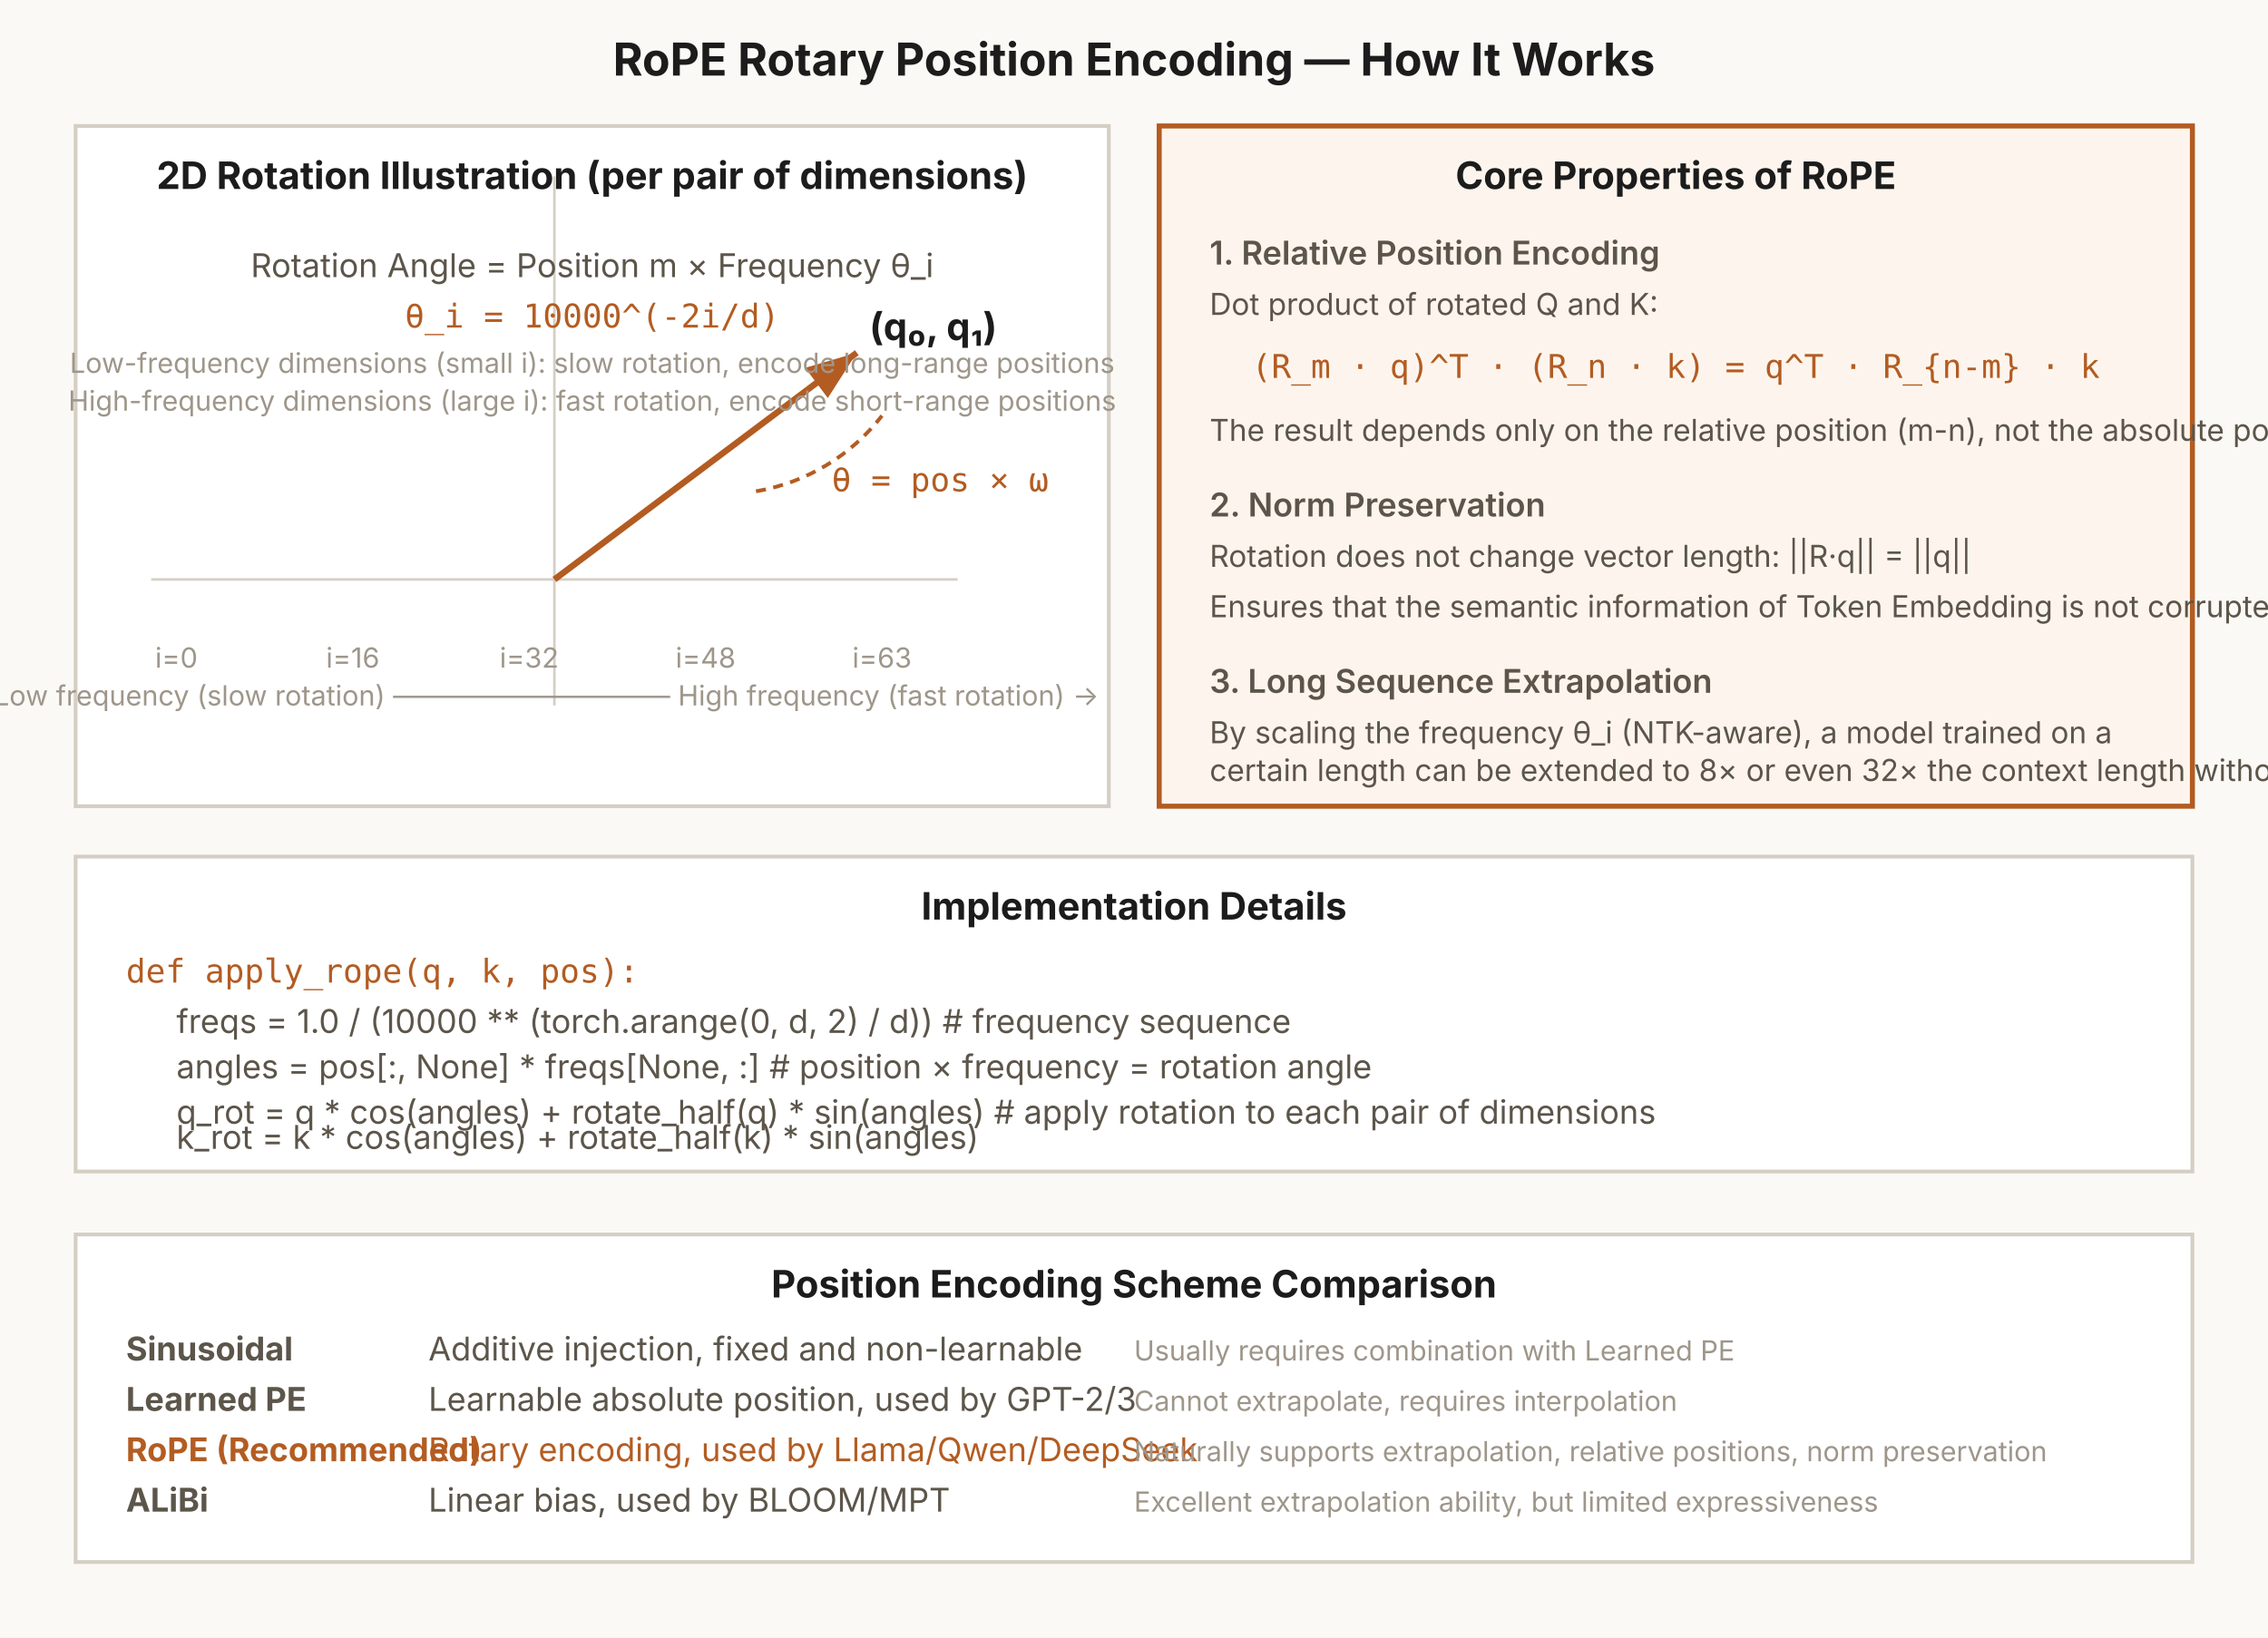
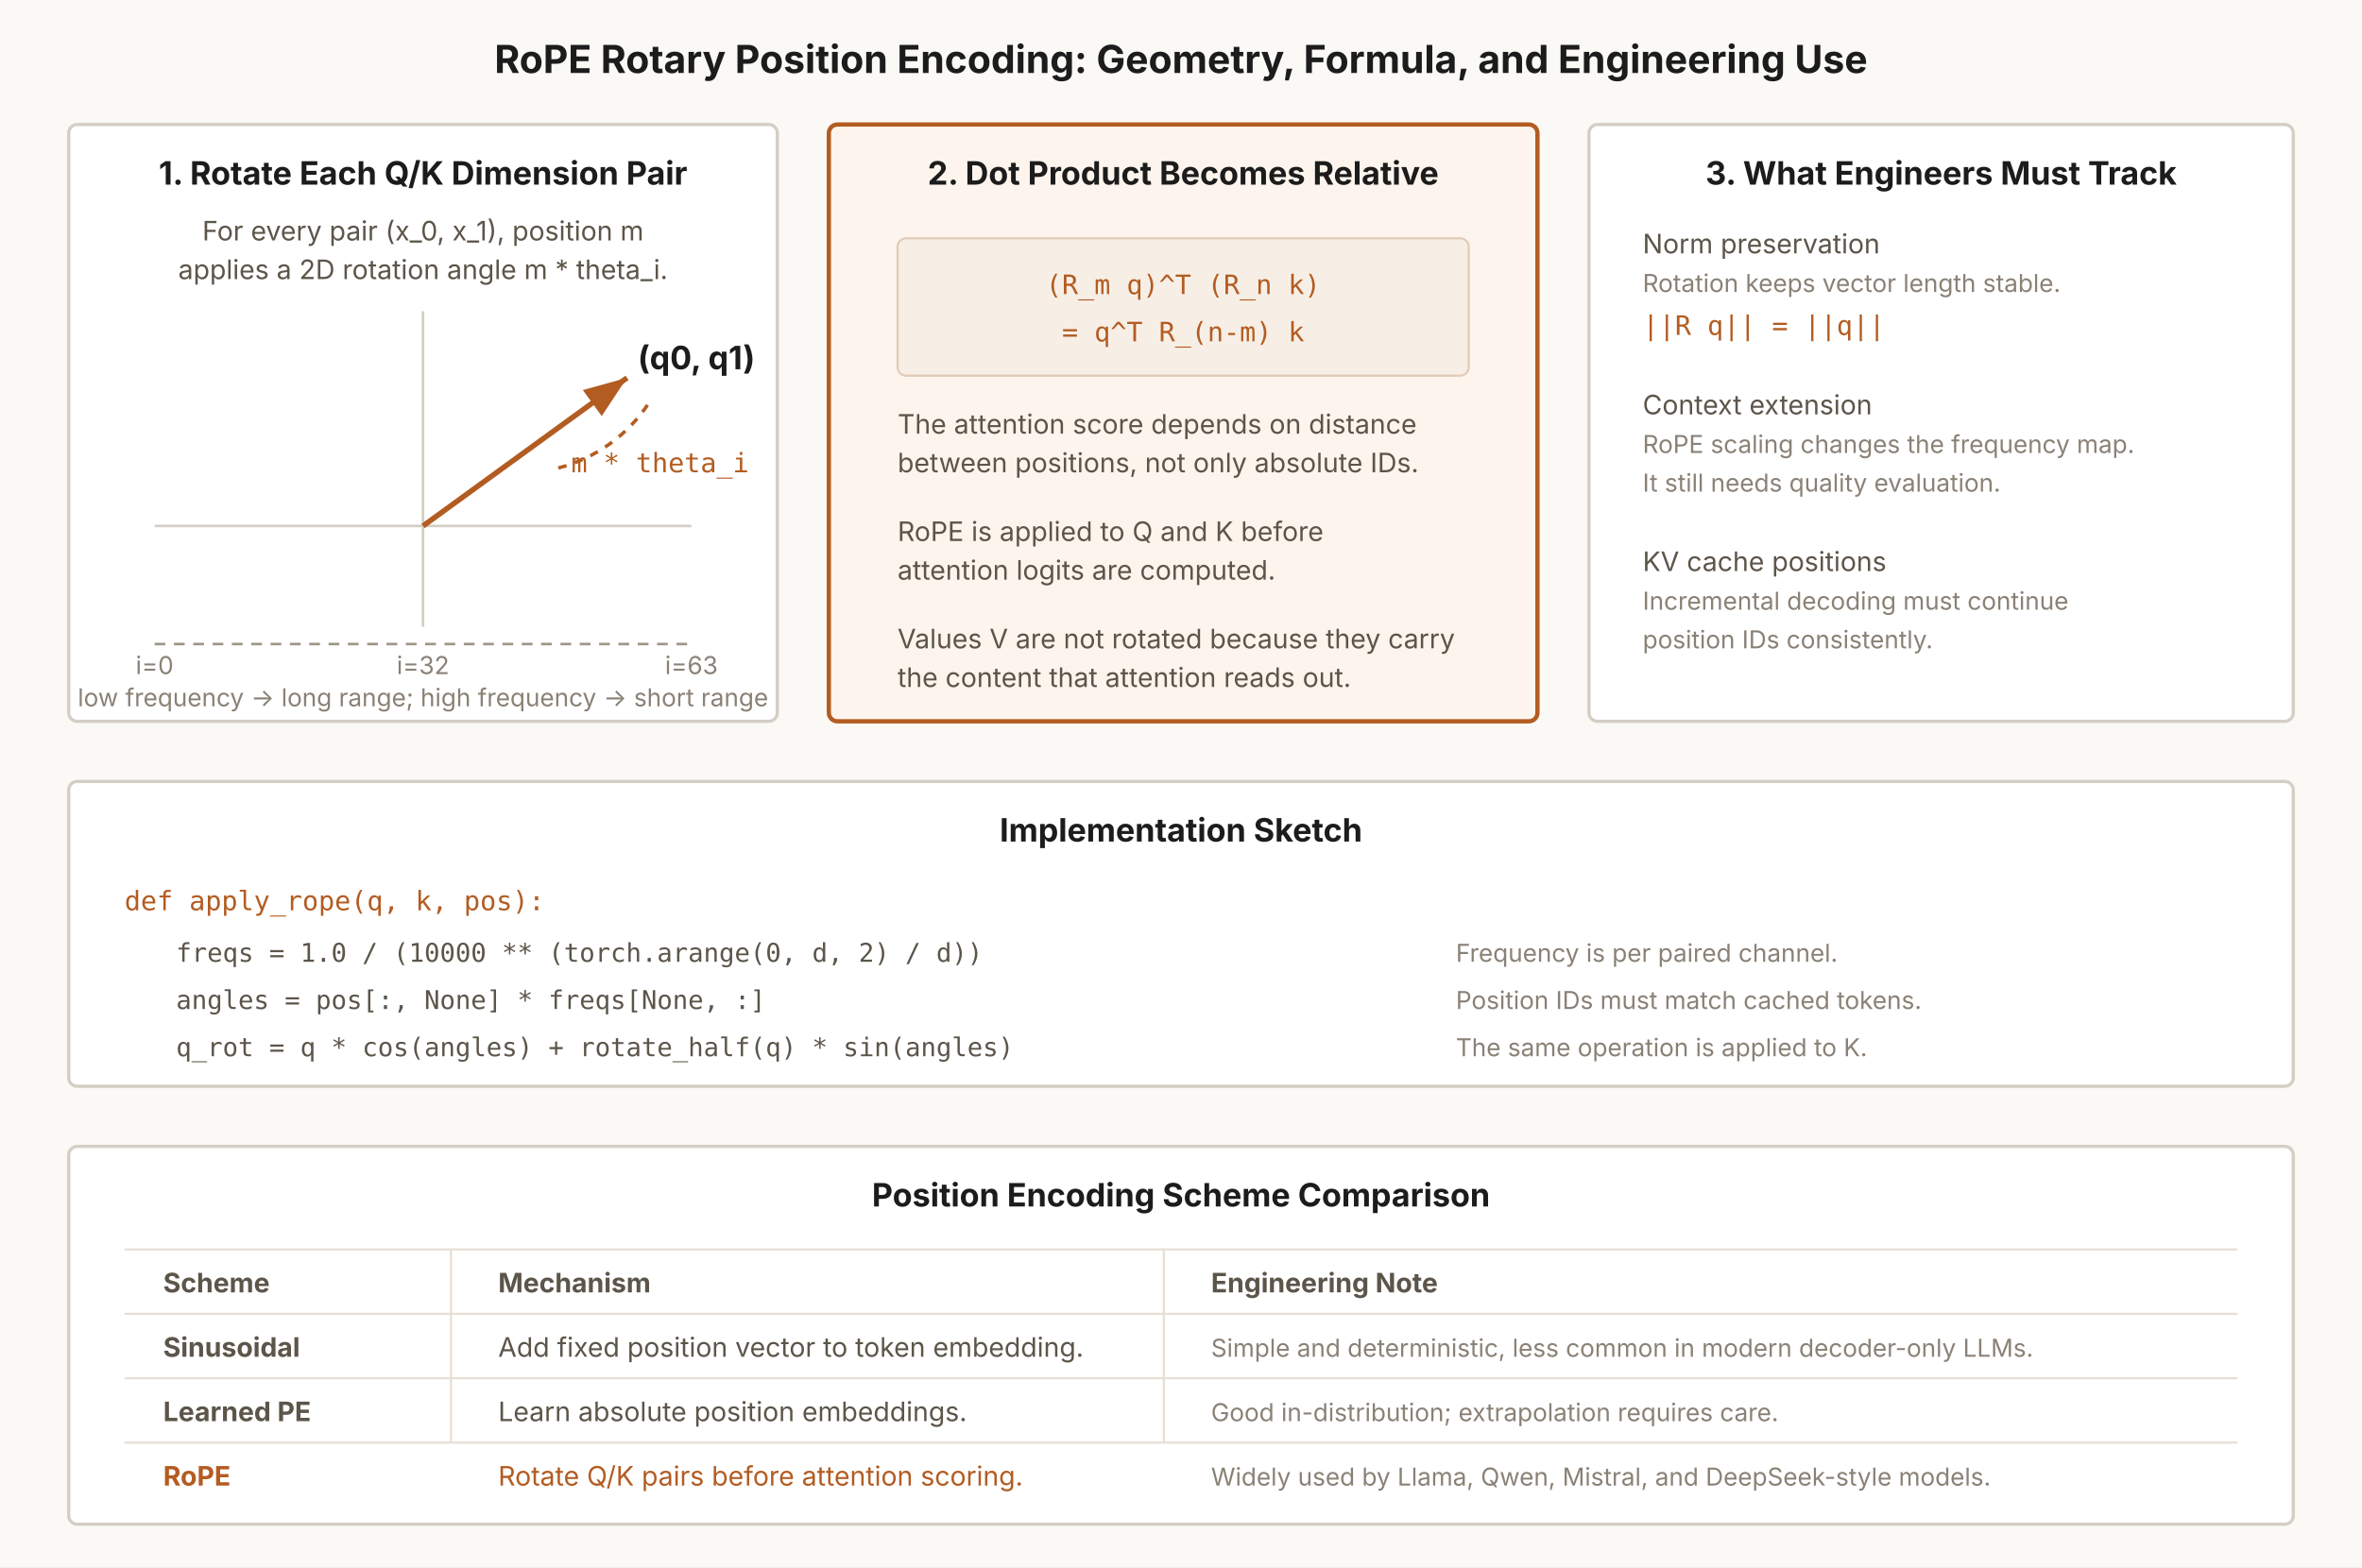
- <svg xmlns="http://www.w3.org/2000/svg" viewBox="0 0 900 650" fill="none">
+ <svg xmlns="http://www.w3.org/2000/svg" viewBox="0 0 1100 730" fill="none">
  <defs>
    <style>
- 
-       text{font-family:system-ui,-apple-system,sans-serif}
+       text{font-family:system-ui,-apple-system,BlinkMacSystemFont,"Segoe UI",sans-serif}
      .bg{fill:#fbf9f5}
-       .box{fill:#fff;stroke:#d4cec4;stroke-width:1.5}
-       .b2{fill:#fdf5ed;stroke:#b35c22;stroke-width:2}
-       .t1{fill:#5c554a;font-size:13px}
-       .t2{fill:#1c1c1c;font-size:15px;font-weight:700}
-       .t3{fill:#b35c22;font-size:13px;font-family:'JetBrains Mono','Fira Code',monospace}
-       .ts{fill:#9e968a;font-size:11px}
-       .arr{stroke:#b35c22;stroke-width:2;fill:none;marker-end:url(#ah)}
-       .rot{stroke:#b35c22;stroke-width:1.5;stroke-dasharray:4 3;fill:none}
-     
+       .panel{fill:#fff;stroke:#d4cec4;stroke-width:1.5}
+       .panel-hot{fill:#fdf5ed;stroke:#b35c22;stroke-width:2}
+       .grid{stroke:#e7dfd5;stroke-width:1}
+       .axis{stroke:#d4cec4;stroke-width:1.2}
+       .main{stroke:#b35c22;stroke-width:2.5;fill:none;marker-end:url(#arrow)}
+       .rot{stroke:#b35c22;stroke-width:1.6;stroke-dasharray:4 4;fill:none}
+       .guide{stroke:#9e968a;stroke-width:1.2;stroke-dasharray:5 4;fill:none}
+       .title{fill:#1c1c1c;font-size:18px;font-weight:750}
+       .h{fill:#1c1c1c;font-size:15px;font-weight:750}
+       .body{fill:#5c554a;font-size:12.5px}
+       .muted{fill:#8a8176;font-size:11.5px}
+       .code{fill:#b35c22;font-size:12.5px;font-family:"JetBrains Mono","Fira Code",Consolas,monospace}
+       .code-dark{fill:#5c554a;font-size:12px;font-family:"JetBrains Mono","Fira Code",Consolas,monospace}
+       .chip{fill:#f7efe6;stroke:#e1cbb8;stroke-width:1}
+       .hot{fill:#b35c22}
    </style>
-     <marker id="ah" markerWidth="8" markerHeight="6" refX="8" refY="3" orient="auto">
+     <marker id="arrow" markerWidth="8" markerHeight="6" refX="8" refY="3" orient="auto">
      <polygon points="0 0,8 3,0 6" fill="#b35c22" />
    </marker>
  </defs>
-   <rect class="bg" width="900" height="650" />
-   <text class="t2" x="450" y="30" text-anchor="middle" style="font-size:18px">RoPE Rotary Position Encoding — How It Works</text>
-   <rect class="box" x="30" y="50" width="410" height="270" />
-   <text class="t2" x="235" y="75" text-anchor="middle">2D Rotation Illustration (per pair of dimensions)</text>
-   <line x1="60" y1="230" x2="380" y2="230" stroke="#d4cec4" stroke-width="1" />
-   <line x1="220" y1="70" x2="220" y2="280" stroke="#d4cec4" stroke-width="1" />
-   <line x1="220" y1="230" x2="340" y2="140" stroke="#b35c22" stroke-width="2.5" marker-end="url(#ah)" />
-   <text class="t2" x="345" y="135" text-anchor="start">(q₀, q₁)</text>
-   <path class="rot" d="M 300 195 A 80 80 0 0 0 350 165" />
-   <text class="t3" x="330" y="195" text-anchor="start">θ = pos × ω</text>
-   <text class="t1" x="235" y="110" text-anchor="middle">Rotation Angle = Position m × Frequency θ_i</text>
-   <text class="t3" x="235" y="130" text-anchor="middle">θ_i = 10000^(-2i/d)</text>
-   <text class="ts" x="235" y="148" text-anchor="middle">Low-frequency dimensions (small i): slow rotation, encode long-range positions</text>
-   <text class="ts" x="235" y="163" text-anchor="middle">High-frequency dimensions (large i): fast rotation, encode short-range positions</text>
-   <g transform="translate(70,265)">
-     <text class="ts" x="0" y="0" text-anchor="middle">i=0</text>
-     <text class="ts" x="70" y="0" text-anchor="middle">i=16</text>
-     <text class="ts" x="140" y="0" text-anchor="middle">i=32</text>
-     <text class="ts" x="210" y="0" text-anchor="middle">i=48</text>
-     <text class="ts" x="280" y="0" text-anchor="middle">i=63</text>
-     <text class="ts" x="140" y="15" text-anchor="middle">← Low frequency (slow rotation) —————————— High frequency (fast rotation) →</text>
+   <rect class="bg" width="1100" height="730" />
+   <text class="title" x="550" y="34" text-anchor="middle">RoPE Rotary Position Encoding: Geometry, Formula, and Engineering Use</text>
+   <rect class="panel" x="32" y="58" width="330" height="278" rx="4" />
+   <text class="h" x="197" y="86" text-anchor="middle">1. Rotate Each Q/K Dimension Pair</text>
+   <text class="body" x="197" y="112" text-anchor="middle">For every pair (x_0, x_1), position m</text>
+   <text class="body" x="197" y="130" text-anchor="middle">applies a 2D rotation angle m * theta_i.</text>
+   <line class="axis" x1="72" y1="245" x2="322" y2="245" />
+   <line class="axis" x1="197" y1="145" x2="197" y2="292" />
+   <line class="main" x1="197" y1="245" x2="292" y2="176" />
+   <path class="rot" d="M 260 218 A 72 72 0 0 0 302 188" />
+   <text class="code" x="266" y="220">m * theta_i</text>
+   <text class="h" x="297" y="172">(q0, q1)</text>
+   <g transform="translate(72,300)">
+     <line class="guide" x1="0" y1="0" x2="250" y2="0" />
+     <text class="muted" x="0" y="14" text-anchor="middle">i=0</text>
+     <text class="muted" x="125" y="14" text-anchor="middle">i=32</text>
+     <text class="muted" x="250" y="14" text-anchor="middle">i=63</text>
  </g>
-   <rect class="b2" x="460" y="50" width="410" height="270" />
-   <text class="t2" x="665" y="75" text-anchor="middle">Core Properties of RoPE</text>
-   <text class="t1" x="480" y="105" text-anchor="start" style="font-weight:600">1. Relative Position Encoding</text>
-   <text class="t1" x="480" y="125" text-anchor="start" style="font-size:12px">Dot product of rotated Q and K:</text>
-   <text class="t3" x="665" y="150" text-anchor="middle">(R_m · q)^T · (R_n · k) = q^T · R_{n-m} · k</text>
-   <text class="t1" x="480" y="175" text-anchor="start" style="font-size:12px">The result depends only on the relative position (m-n), not the absolute position</text>
-   <text class="t1" x="480" y="205" text-anchor="start" style="font-weight:600">2. Norm Preservation</text>
-   <text class="t1" x="480" y="225" text-anchor="start" style="font-size:12px">Rotation does not change vector length: ||R·q|| = ||q||</text>
-   <text class="t1" x="480" y="245" text-anchor="start" style="font-size:12px">Ensures that the semantic information of Token Embedding is not corrupted by position encoding</text>
-   <text class="t1" x="480" y="275" text-anchor="start" style="font-weight:600">3. Long Sequence Extrapolation</text>
-   <text class="t1" x="480" y="295" text-anchor="start" style="font-size:12px">By scaling the frequency θ_i (NTK-aware), a model trained on a</text>
-   <text class="t1" x="480" y="310" text-anchor="start" style="font-size:12px">certain length can be extended to 8× or even 32× the context length without retraining</text>
-   <rect class="box" x="30" y="340" width="840" height="125" />
-   <text class="t2" x="450" y="365" text-anchor="middle">Implementation Details</text>
-   <g font-family="'JetBrains Mono','Fira Code',monospace" font-size="12">
-     <text class="t3" x="50" y="390" text-anchor="start">def apply_rope(q, k, pos):</text>
-     <text class="t1" x="70" y="410" text-anchor="start">freqs = 1.0 / (10000 ** (torch.arange(0, d, 2) / d))   # frequency sequence</text>
-     <text class="t1" x="70" y="428" text-anchor="start">angles = pos[:, None] * freqs[None, :]                 # position × frequency = rotation angle</text>
-     <text class="t1" x="70" y="446" text-anchor="start">q_rot = q * cos(angles) + rotate_half(q) * sin(angles) # apply rotation to each pair of dimensions</text>
-     <text class="t1" x="70" y="456" text-anchor="start">k_rot = k * cos(angles) + rotate_half(k) * sin(angles)</text>
+   <text class="muted" x="197" y="329" text-anchor="middle">low frequency -&gt; long range; high frequency -&gt; short range</text>
+   <rect class="panel-hot" x="386" y="58" width="330" height="278" rx="4" />
+   <text class="h" x="551" y="86" text-anchor="middle">2. Dot Product Becomes Relative</text>
+   <rect class="chip" x="418" y="111" width="266" height="64" rx="4" />
+   <text class="code" x="551" y="137" text-anchor="middle">(R_m q)^T (R_n k)</text>
+   <text class="code" x="551" y="159" text-anchor="middle">= q^T R_(n-m) k</text>
+   <text class="body" x="418" y="202">The attention score depends on distance</text>
+   <text class="body" x="418" y="220">between positions, not only absolute IDs.</text>
+   <text class="body" x="418" y="252">RoPE is applied to Q and K before</text>
+   <text class="body" x="418" y="270">attention logits are computed.</text>
+   <text class="body" x="418" y="302">Values V are not rotated because they carry</text>
+   <text class="body" x="418" y="320">the content that attention reads out.</text>
+   <rect class="panel" x="740" y="58" width="328" height="278" rx="4" />
+   <text class="h" x="904" y="86" text-anchor="middle">3. What Engineers Must Track</text>
+   <text class="body" x="765" y="118">Norm preservation</text>
+   <text class="muted" x="765" y="136">Rotation keeps vector length stable.</text>
+   <text class="code" x="765" y="156">||R q|| = ||q||</text>
+   <text class="body" x="765" y="193">Context extension</text>
+   <text class="muted" x="765" y="211">RoPE scaling changes the frequency map.</text>
+   <text class="muted" x="765" y="229">It still needs quality evaluation.</text>
+   <text class="body" x="765" y="266">KV cache positions</text>
+   <text class="muted" x="765" y="284">Incremental decoding must continue</text>
+   <text class="muted" x="765" y="302">position IDs consistently.</text>
+   <rect class="panel" x="32" y="364" width="1036" height="142" rx="4" />
+   <text class="h" x="550" y="392" text-anchor="middle">Implementation Sketch</text>
+   <g>
+     <text class="code" x="58" y="424">def apply_rope(q, k, pos):</text>
+     <text class="code-dark" x="82" y="448">freqs  = 1.0 / (10000 ** (torch.arange(0, d, 2) / d))</text>
+     <text class="code-dark" x="82" y="470">angles = pos[:, None] * freqs[None, :]</text>
+     <text class="code-dark" x="82" y="492">q_rot  = q * cos(angles) + rotate_half(q) * sin(angles)</text>
  </g>
-   <rect class="box" x="30" y="490" width="840" height="130" />
-   <text class="t2" x="450" y="515" text-anchor="middle">Position Encoding Scheme Comparison</text>
-   <g font-size="12">
-     <text class="t1" x="50" y="540" text-anchor="start" style="font-weight:700">Sinusoidal</text>
-     <text class="t1" x="170" y="540" text-anchor="start">Additive injection, fixed and non-learnable</text>
-     <text class="ts" x="450" y="540" text-anchor="start">Usually requires combination with Learned PE</text>
-     <text class="t1" x="50" y="560" text-anchor="start" style="font-weight:700">Learned PE</text>
-     <text class="t1" x="170" y="560" text-anchor="start">Learnable absolute position, used by GPT-2/3</text>
-     <text class="ts" x="450" y="560" text-anchor="start">Cannot extrapolate, requires interpolation</text>
-     <text class="t1" x="50" y="580" text-anchor="start" style="font-weight:700;fill:#b35c22">RoPE (Recommended)</text>
-     <text class="t1" x="170" y="580" text-anchor="start" style="fill:#b35c22">Rotary encoding, used by Llama/Qwen/DeepSeek</text>
-     <text class="ts" x="450" y="580" text-anchor="start">Naturally supports extrapolation, relative positions, norm preservation</text>
-     <text class="t1" x="50" y="600" text-anchor="start" style="font-weight:700">ALiBi</text>
-     <text class="t1" x="170" y="600" text-anchor="start">Linear bias, used by BLOOM/MPT</text>
-     <text class="ts" x="450" y="600" text-anchor="start">Excellent extrapolation ability, but limited expressiveness</text>
+   <g>
+     <text class="muted" x="678" y="448">Frequency is per paired channel.</text>
+     <text class="muted" x="678" y="470">Position IDs must match cached tokens.</text>
+     <text class="muted" x="678" y="492">The same operation is applied to K.</text>
  </g>
+   <rect class="panel" x="32" y="534" width="1036" height="176" rx="4" />
+   <text class="h" x="550" y="562" text-anchor="middle">Position Encoding Scheme Comparison</text>
+   <line class="grid" x1="58" y1="582" x2="1042" y2="582" />
+   <line class="grid" x1="58" y1="612" x2="1042" y2="612" />
+   <line class="grid" x1="58" y1="642" x2="1042" y2="642" />
+   <line class="grid" x1="58" y1="672" x2="1042" y2="672" />
+   <line class="grid" x1="210" y1="582" x2="210" y2="672" />
+   <line class="grid" x1="542" y1="582" x2="542" y2="672" />
+   <text class="body" x="76" y="602" font-weight="750">Scheme</text>
+   <text class="body" x="232" y="602" font-weight="750">Mechanism</text>
+   <text class="body" x="564" y="602" font-weight="750">Engineering Note</text>
+   <text class="body" x="76" y="632" font-weight="700">Sinusoidal</text>
+   <text class="body" x="232" y="632">Add fixed position vector to token embedding.</text>
+   <text class="muted" x="564" y="632">Simple and deterministic, less common in modern decoder-only LLMs.</text>
+   <text class="body" x="76" y="662" font-weight="700">Learned PE</text>
+   <text class="body" x="232" y="662">Learn absolute position embeddings.</text>
+   <text class="muted" x="564" y="662">Good in-distribution; extrapolation requires care.</text>
+   <text class="body hot" x="76" y="692" font-weight="750">RoPE</text>
+   <text class="body hot" x="232" y="692">Rotate Q/K pairs before attention scoring.</text>
+   <text class="muted" x="564" y="692">Widely used by Llama, Qwen, Mistral, and DeepSeek-style models.</text>
</svg>
